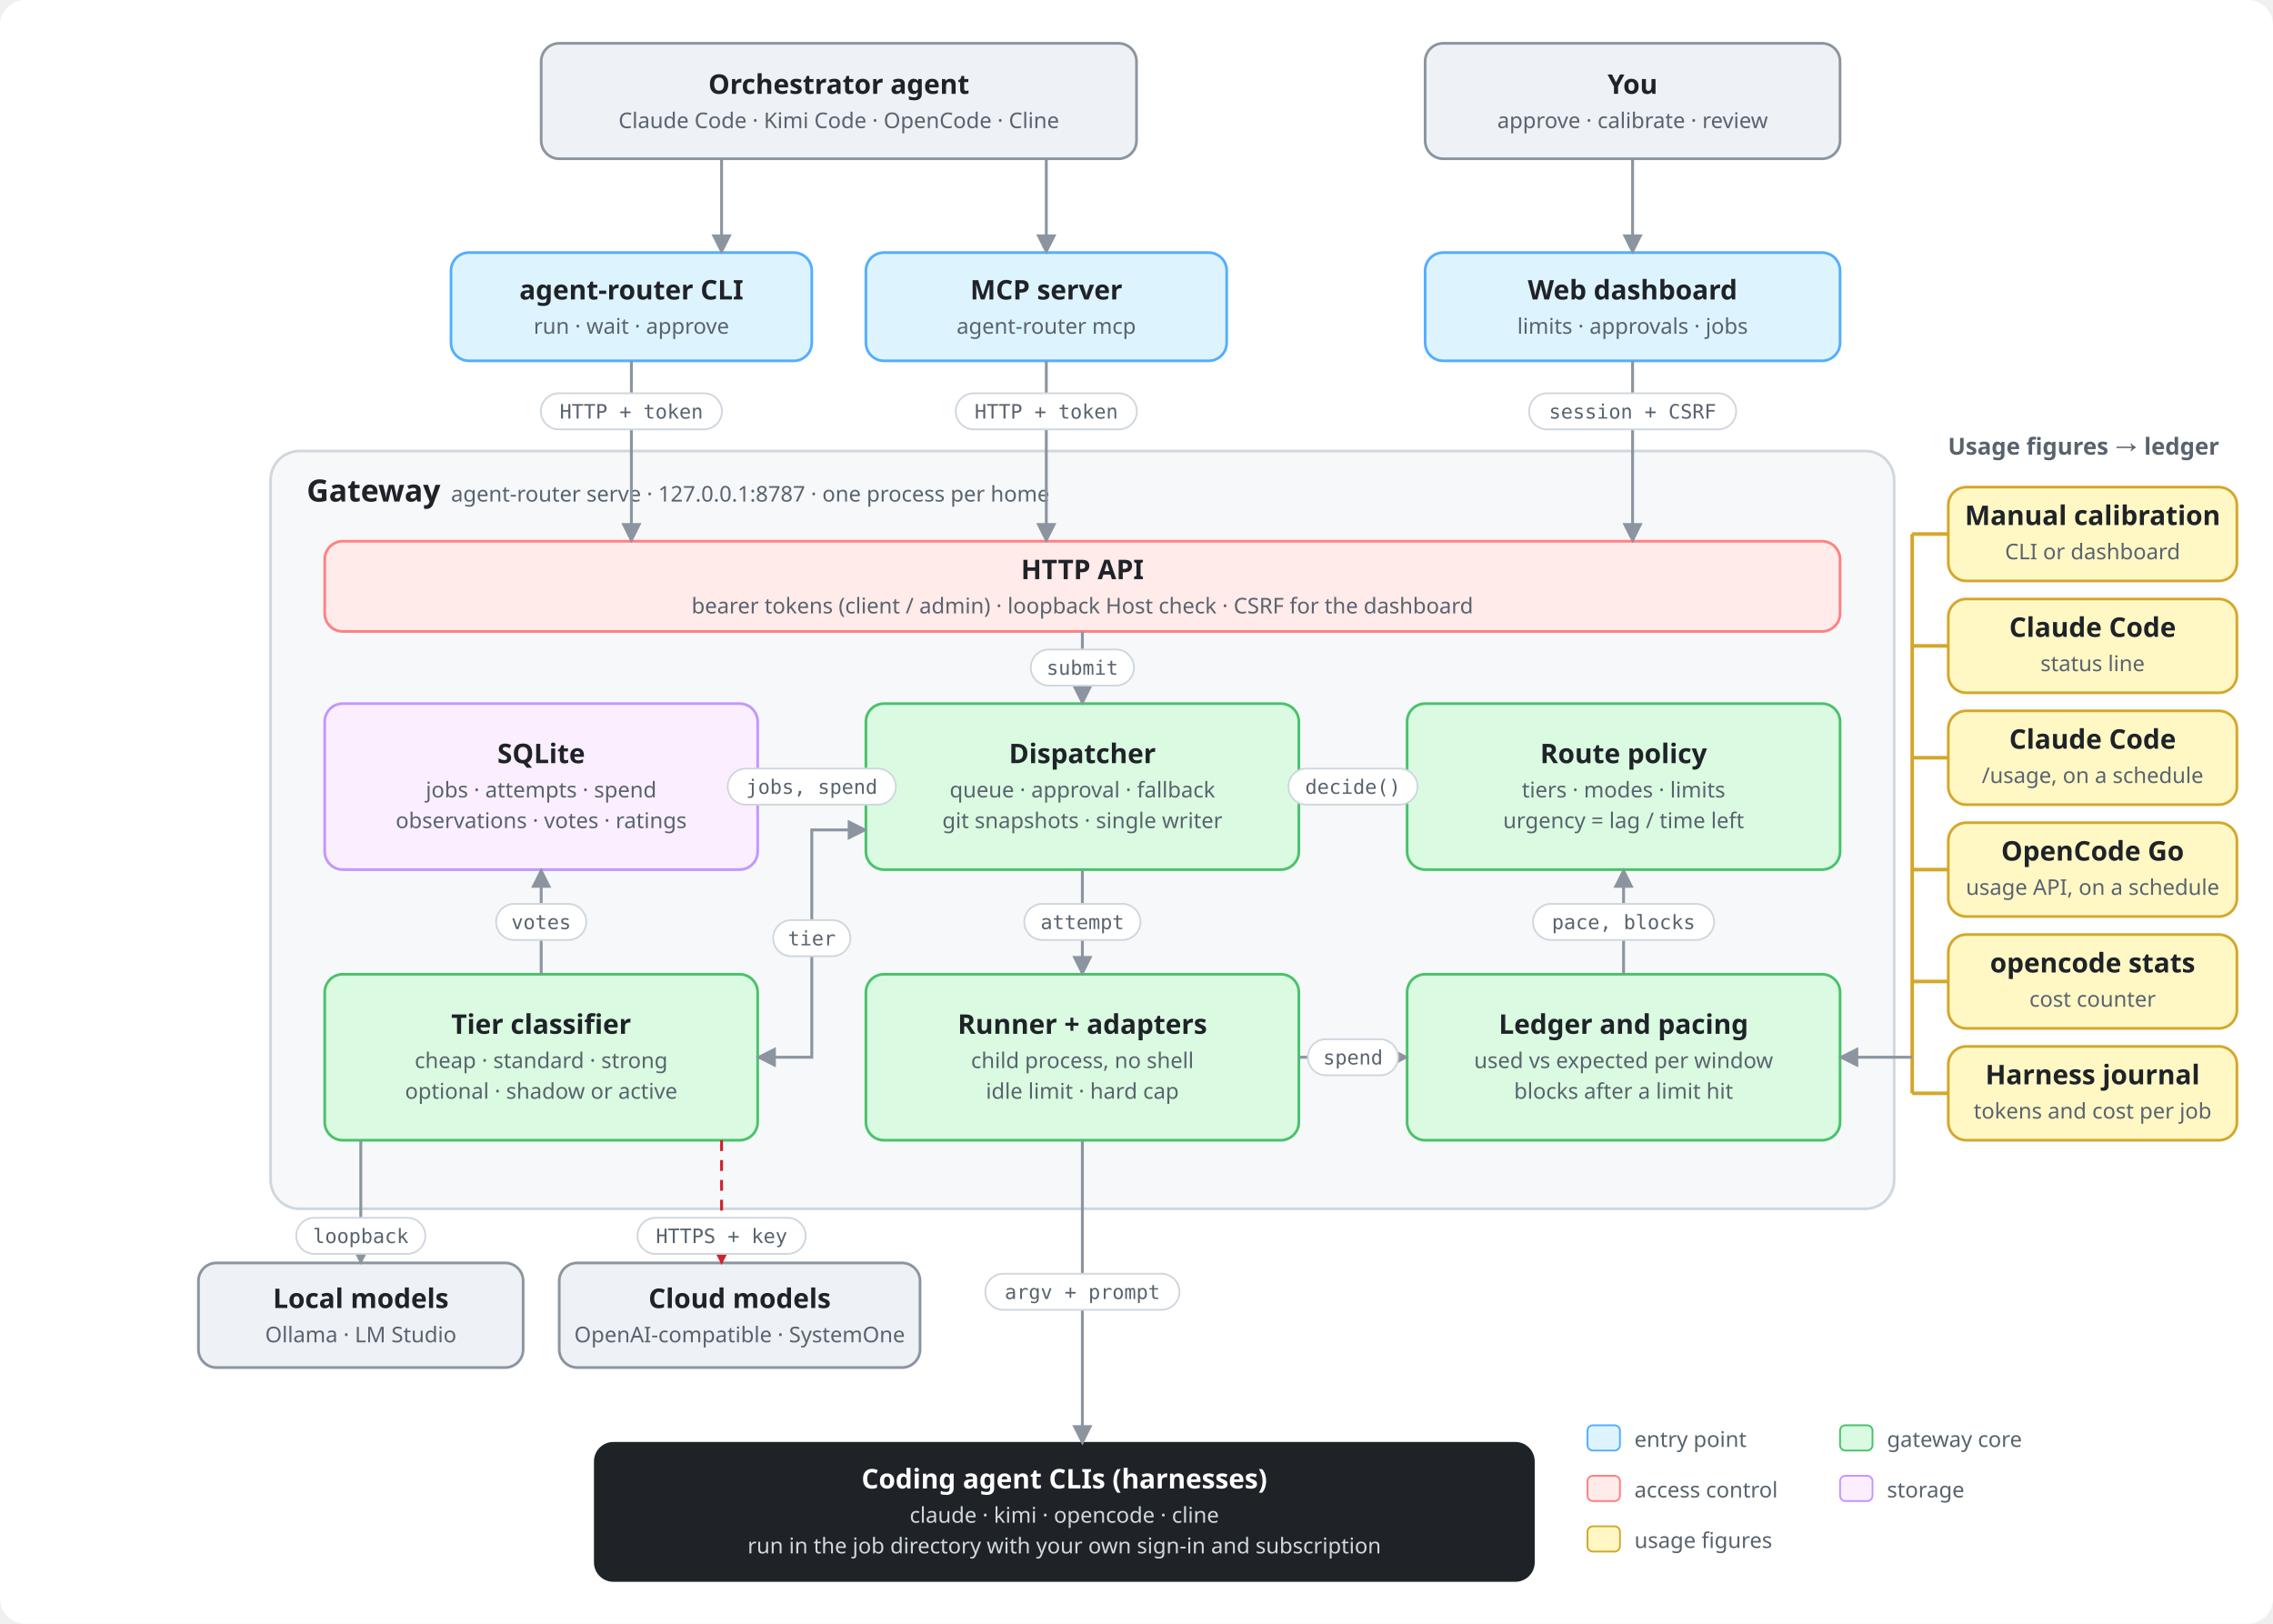
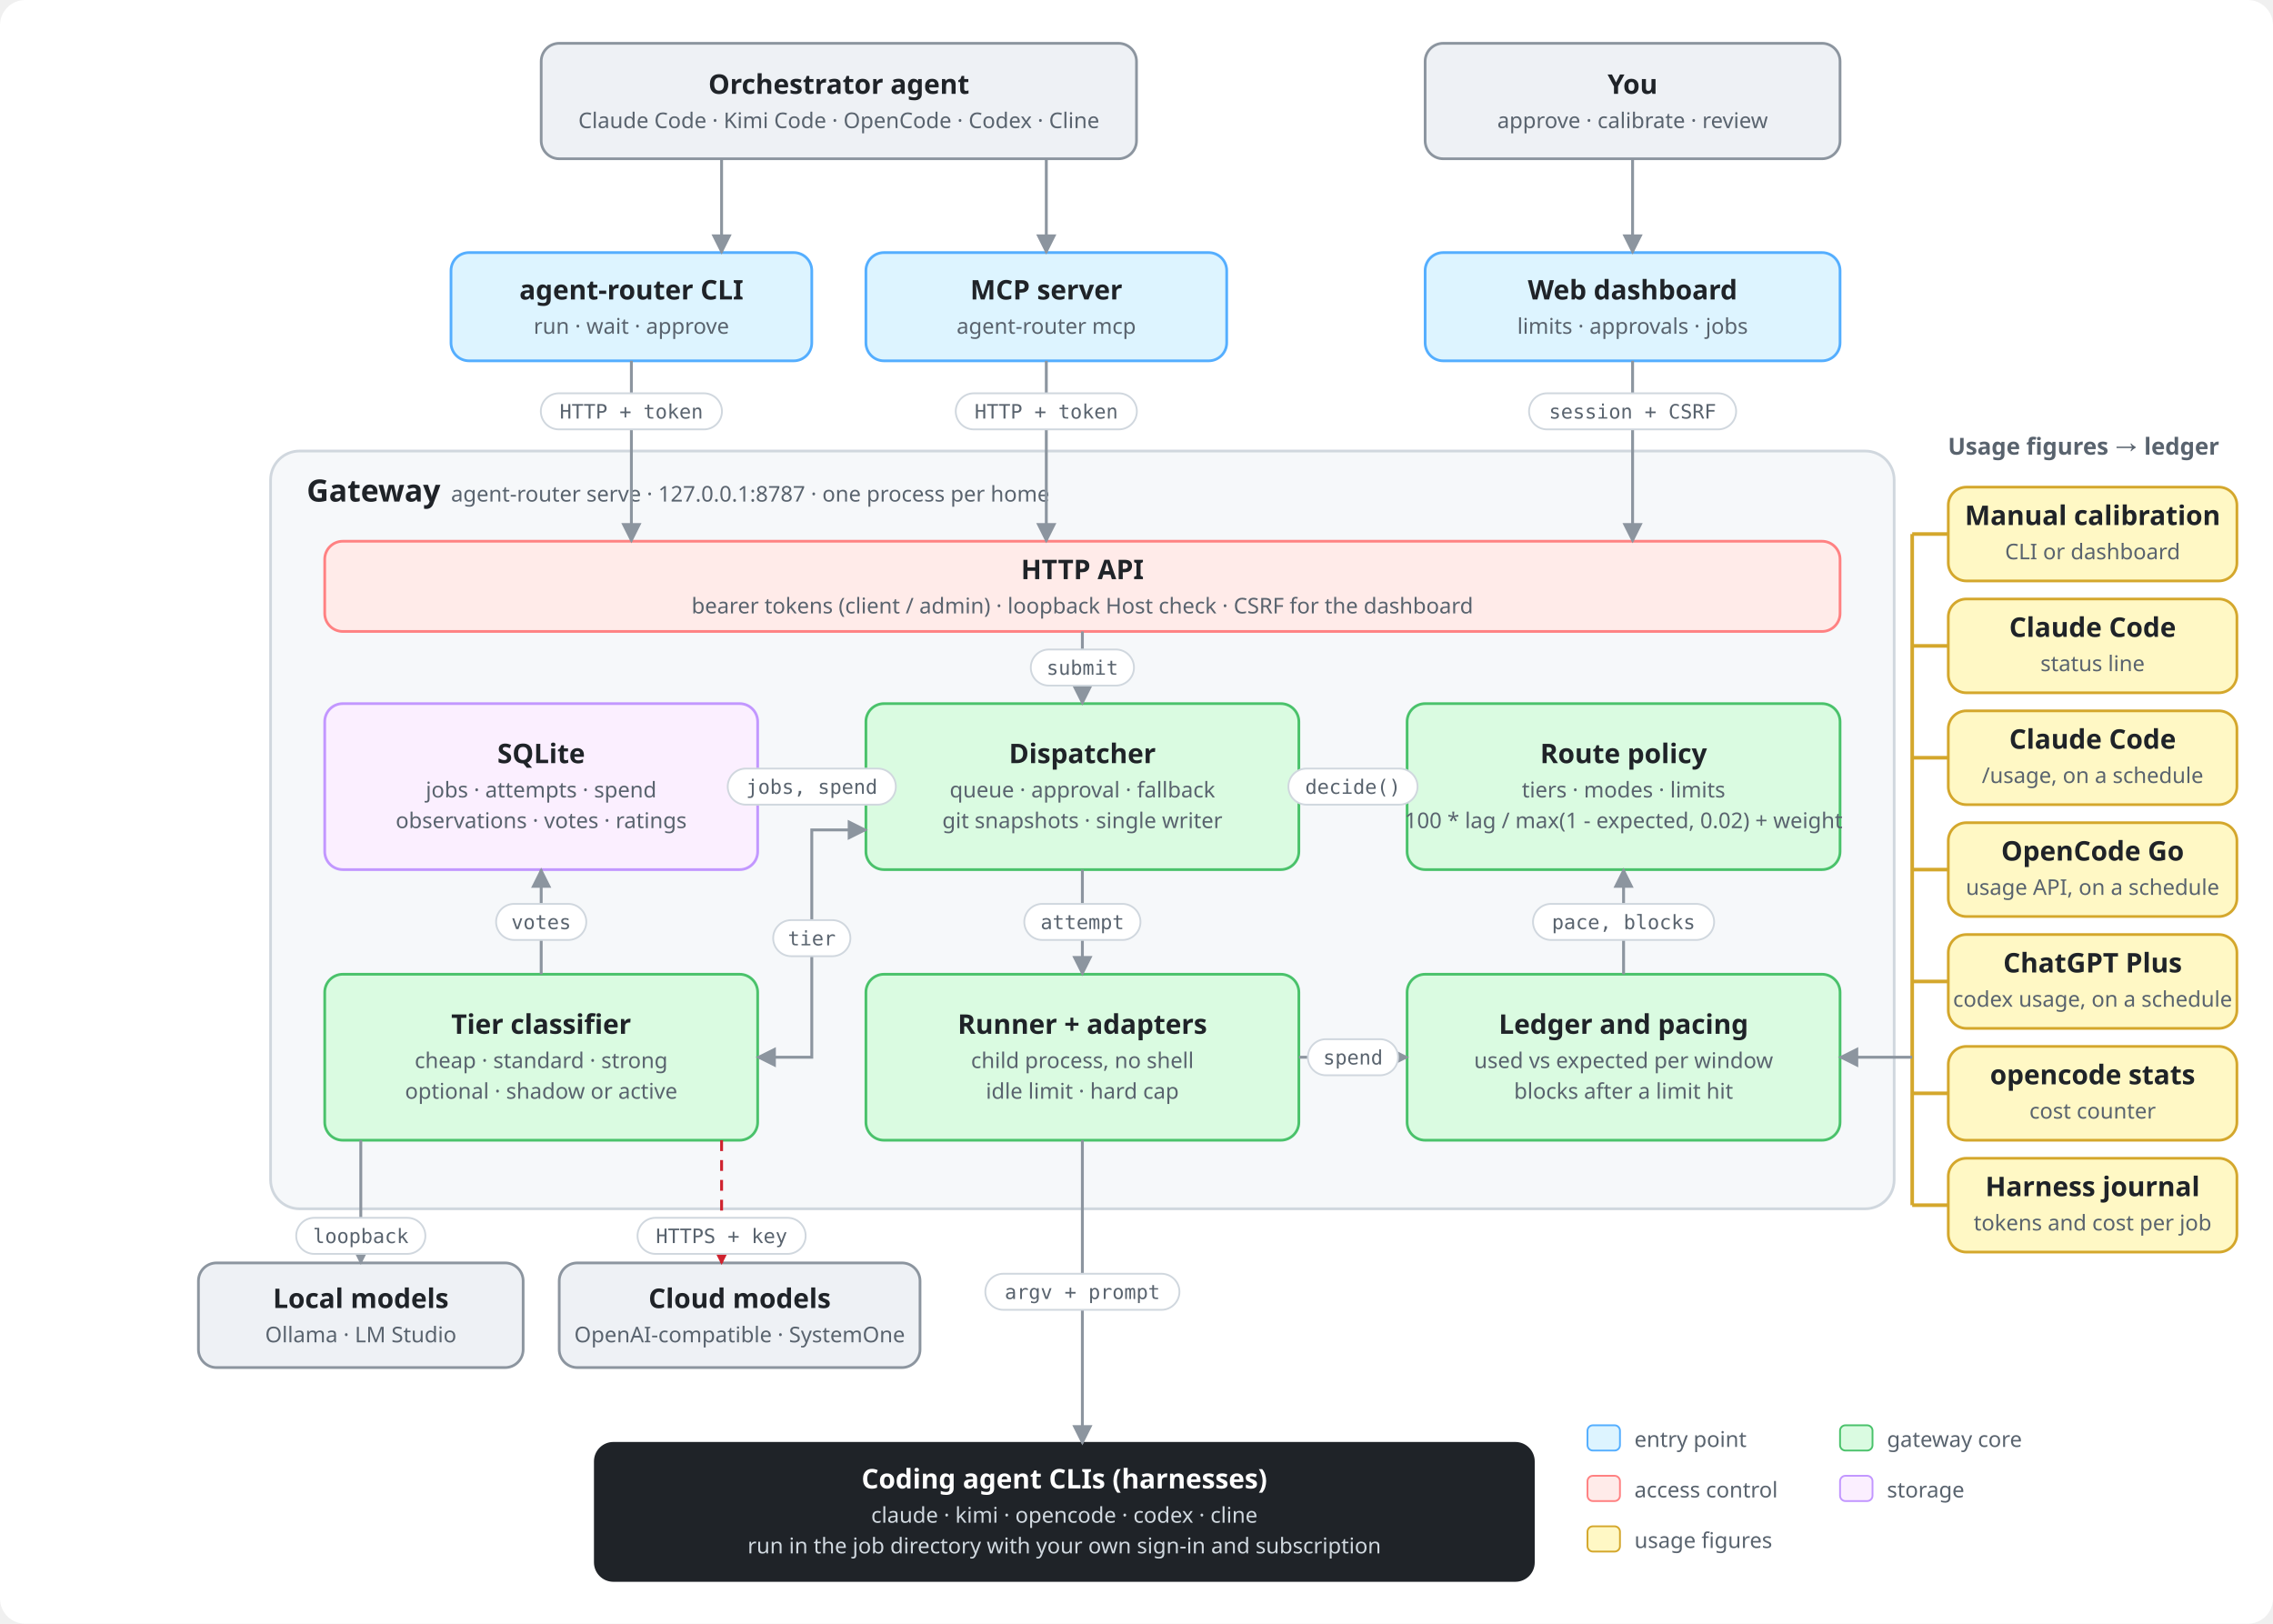
<svg xmlns="http://www.w3.org/2000/svg" viewBox="0 0 1260 900" width="1260" height="900" role="img" aria-labelledby="arch-title arch-desc">
  <defs>
    <marker id="arrow" viewBox="0 0 10 10" refX="9" refY="5" markerWidth="7" markerHeight="7" orient="auto-start-reverse">
      <path d="M0 0 L10 5 L0 10 z" fill="#8c959f" />
    </marker>
    <marker id="arrow-warn" viewBox="0 0 10 10" refX="9" refY="5" markerWidth="7" markerHeight="7" orient="auto-start-reverse">
      <path d="M0 0 L10 5 L0 10 z" fill="#cf222e" />
    </marker>
    <style>
text { font-family: -apple-system, BlinkMacSystemFont, "Segoe UI", "Noto Sans", Helvetica, Arial, sans-serif; }
.t { font-size: 15px; font-weight: 600; }
.s { font-size: 12px; }
.l { font-size: 11px; font-family: ui-monospace, SFMono-Regular, Consolas, monospace; }
.h { font-size: 17px; font-weight: 700; }
.h2 { font-size: 13px; font-weight: 600; }
</style>
  </defs>
  <rect width="1260" height="900" rx="14" fill="#ffffff" />
  <g>
    <rect x="300" y="24" width="330" height="64" rx="10" fill="#eef1f5" stroke="#8c959f" stroke-width="1.5" />
    <text x="465.0" y="52.0" text-anchor="middle" class="t" fill="#1f2328">Orchestrator agent</text>
-     <text x="465.0" y="71.0" text-anchor="middle" class="s" fill="#59636e">Claude Code · Kimi Code · OpenCode · Cline</text>
+     <text x="465.0" y="71.0" text-anchor="middle" class="s" fill="#59636e">Claude Code · Kimi Code · OpenCode · Codex · Cline</text>
  </g>
  <g>
    <rect x="790" y="24" width="230" height="64" rx="10" fill="#eef1f5" stroke="#8c959f" stroke-width="1.5" />
    <text x="905.0" y="52.0" text-anchor="middle" class="t" fill="#1f2328">You</text>
    <text x="905.0" y="71.0" text-anchor="middle" class="s" fill="#59636e">approve · calibrate · review</text>
  </g>
  <g>
    <rect x="250" y="140" width="200" height="60" rx="10" fill="#ddf4ff" stroke="#54aeff" stroke-width="1.5" />
    <text x="350.0" y="166.0" text-anchor="middle" class="t" fill="#1f2328">agent-router CLI</text>
    <text x="350.0" y="185.0" text-anchor="middle" class="s" fill="#59636e">run · wait · approve</text>
  </g>
  <g>
    <rect x="480" y="140" width="200" height="60" rx="10" fill="#ddf4ff" stroke="#54aeff" stroke-width="1.5" />
    <text x="580.0" y="166.0" text-anchor="middle" class="t" fill="#1f2328">MCP server</text>
    <text x="580.0" y="185.0" text-anchor="middle" class="s" fill="#59636e">agent-router mcp</text>
  </g>
  <g>
    <rect x="790" y="140" width="230" height="60" rx="10" fill="#ddf4ff" stroke="#54aeff" stroke-width="1.5" />
    <text x="905.0" y="166.0" text-anchor="middle" class="t" fill="#1f2328">Web dashboard</text>
    <text x="905.0" y="185.0" text-anchor="middle" class="s" fill="#59636e">limits · approvals · jobs</text>
  </g>
  <rect x="150" y="250" width="900" height="420" rx="16" fill="#f6f8fa" stroke="#d0d7de" stroke-width="1.5" />
  <text x="170" y="278" class="h" fill="#1f2328">Gateway</text>
  <text x="250" y="278" class="s" fill="#59636e">agent-router serve · 127.0.0.1:8787 · one process per home</text>
  <g>
    <rect x="180" y="300" width="840" height="50" rx="10" fill="#ffebe9" stroke="#ff8182" stroke-width="1.5" />
    <text x="600.0" y="321.0" text-anchor="middle" class="t" fill="#1f2328">HTTP API</text>
    <text x="600.0" y="340.0" text-anchor="middle" class="s" fill="#59636e">bearer tokens (client / admin) · loopback Host check · CSRF for the dashboard</text>
  </g>
  <g>
    <rect x="180" y="390" width="240" height="92" rx="10" fill="#fbefff" stroke="#c297ff" stroke-width="1.5" />
    <text x="300.0" y="423.0" text-anchor="middle" class="t" fill="#1f2328">SQLite</text>
    <text x="300.0" y="442.0" text-anchor="middle" class="s" fill="#59636e">jobs · attempts · spend</text>
    <text x="300.0" y="459.0" text-anchor="middle" class="s" fill="#59636e">observations · votes · ratings</text>
  </g>
  <g>
    <rect x="480" y="390" width="240" height="92" rx="10" fill="#dafbe1" stroke="#4ac26b" stroke-width="1.5" />
    <text x="600.0" y="423.0" text-anchor="middle" class="t" fill="#1f2328">Dispatcher</text>
    <text x="600.0" y="442.0" text-anchor="middle" class="s" fill="#59636e">queue · approval · fallback</text>
    <text x="600.0" y="459.0" text-anchor="middle" class="s" fill="#59636e">git snapshots · single writer</text>
  </g>
  <g>
    <rect x="780" y="390" width="240" height="92" rx="10" fill="#dafbe1" stroke="#4ac26b" stroke-width="1.5" />
    <text x="900.0" y="423.0" text-anchor="middle" class="t" fill="#1f2328">Route policy</text>
    <text x="900.0" y="442.0" text-anchor="middle" class="s" fill="#59636e">tiers · modes · limits</text>
-     <text x="900.0" y="459.0" text-anchor="middle" class="s" fill="#59636e">urgency = lag / time left</text>
+     <text x="900.0" y="459.0" text-anchor="middle" class="s" textLength="230" lengthAdjust="spacingAndGlyphs" fill="#59636e">100 * lag / max(1 - expected, 0.02) + weight</text>
  </g>
  <g>
    <rect x="180" y="540" width="240" height="92" rx="10" fill="#dafbe1" stroke="#4ac26b" stroke-width="1.5" />
    <text x="300.0" y="573.0" text-anchor="middle" class="t" fill="#1f2328">Tier classifier</text>
    <text x="300.0" y="592.0" text-anchor="middle" class="s" fill="#59636e">cheap · standard · strong</text>
    <text x="300.0" y="609.0" text-anchor="middle" class="s" fill="#59636e">optional · shadow or active</text>
  </g>
  <g>
    <rect x="480" y="540" width="240" height="92" rx="10" fill="#dafbe1" stroke="#4ac26b" stroke-width="1.5" />
    <text x="600.0" y="573.0" text-anchor="middle" class="t" fill="#1f2328">Runner + adapters</text>
    <text x="600.0" y="592.0" text-anchor="middle" class="s" fill="#59636e">child process, no shell</text>
    <text x="600.0" y="609.0" text-anchor="middle" class="s" fill="#59636e">idle limit · hard cap</text>
  </g>
  <g>
    <rect x="780" y="540" width="240" height="92" rx="10" fill="#dafbe1" stroke="#4ac26b" stroke-width="1.5" />
    <text x="900.0" y="573.0" text-anchor="middle" class="t" fill="#1f2328">Ledger and pacing</text>
    <text x="900.0" y="592.0" text-anchor="middle" class="s" fill="#59636e">used vs expected per window</text>
    <text x="900.0" y="609.0" text-anchor="middle" class="s" fill="#59636e">blocks after a limit hit</text>
  </g>
  <g>
    <rect x="110" y="700" width="180" height="58" rx="10" fill="#eef1f5" stroke="#8c959f" stroke-width="1.5" />
    <text x="200.0" y="725.0" text-anchor="middle" class="t" fill="#1f2328">Local models</text>
    <text x="200.0" y="744.0" text-anchor="middle" class="s" fill="#59636e">Ollama · LM Studio</text>
  </g>
  <g>
    <rect x="310" y="700" width="200" height="58" rx="10" fill="#eef1f5" stroke="#8c959f" stroke-width="1.5" />
    <text x="410.0" y="725.0" text-anchor="middle" class="t" fill="#1f2328">Cloud models</text>
    <text x="410.0" y="744.0" text-anchor="middle" class="s" fill="#59636e">OpenAI-compatible · SystemOne</text>
  </g>
  <text x="1155" y="252" text-anchor="middle" class="h2" fill="#59636e">Usage figures → ledger</text>
  <g>
    <rect x="1080" y="270" width="160" height="52" rx="10" fill="#fff8c5" stroke="#d4a72c" stroke-width="1.5" />
    <text x="1160.0" y="291.0" text-anchor="middle" class="t" fill="#1f2328">Manual calibration</text>
    <text x="1160.0" y="310.0" text-anchor="middle" class="s" fill="#59636e">CLI or dashboard</text>
  </g>
  <g>
    <rect x="1080" y="332" width="160" height="52" rx="10" fill="#fff8c5" stroke="#d4a72c" stroke-width="1.5" />
    <text x="1160.0" y="353.0" text-anchor="middle" class="t" fill="#1f2328">Claude Code</text>
    <text x="1160.0" y="372.0" text-anchor="middle" class="s" fill="#59636e">status line</text>
  </g>
  <g>
    <rect x="1080" y="394" width="160" height="52" rx="10" fill="#fff8c5" stroke="#d4a72c" stroke-width="1.5" />
    <text x="1160.0" y="415.0" text-anchor="middle" class="t" fill="#1f2328">Claude Code</text>
    <text x="1160.0" y="434.0" text-anchor="middle" class="s" fill="#59636e">/usage, on a schedule</text>
  </g>
  <g>
    <rect x="1080" y="456" width="160" height="52" rx="10" fill="#fff8c5" stroke="#d4a72c" stroke-width="1.5" />
    <text x="1160.0" y="477.0" text-anchor="middle" class="t" fill="#1f2328">OpenCode Go</text>
    <text x="1160.0" y="496.0" text-anchor="middle" class="s" fill="#59636e">usage API, on a schedule</text>
  </g>
  <g>
    <rect x="1080" y="518" width="160" height="52" rx="10" fill="#fff8c5" stroke="#d4a72c" stroke-width="1.5" />
-     <text x="1160.0" y="539.0" text-anchor="middle" class="t" fill="#1f2328">opencode stats</text>
-     <text x="1160.0" y="558.0" text-anchor="middle" class="s" fill="#59636e">cost counter</text>
+     <text x="1160.0" y="539.0" text-anchor="middle" class="t" fill="#1f2328">ChatGPT Plus</text>
+     <text x="1160.0" y="558.0" text-anchor="middle" class="s" fill="#59636e">codex usage, on a schedule</text>
  </g>
  <g>
    <rect x="1080" y="580" width="160" height="52" rx="10" fill="#fff8c5" stroke="#d4a72c" stroke-width="1.5" />
-     <text x="1160.0" y="601.0" text-anchor="middle" class="t" fill="#1f2328">Harness journal</text>
-     <text x="1160.0" y="620.0" text-anchor="middle" class="s" fill="#59636e">tokens and cost per job</text>
+     <text x="1160.0" y="601.0" text-anchor="middle" class="t" fill="#1f2328">opencode stats</text>
+     <text x="1160.0" y="620.0" text-anchor="middle" class="s" fill="#59636e">cost counter</text>
+   </g>
+   <g>
+     <rect x="1080" y="642" width="160" height="52" rx="10" fill="#fff8c5" stroke="#d4a72c" stroke-width="1.5" />
+     <text x="1160.0" y="663.0" text-anchor="middle" class="t" fill="#1f2328">Harness journal</text>
+     <text x="1160.0" y="682.0" text-anchor="middle" class="s" fill="#59636e">tokens and cost per job</text>
  </g>
  <g>
    <rect x="330" y="800" width="520" height="76" rx="10" fill="#1f2328" stroke="#1f2328" stroke-width="1.5" />
    <text x="590.0" y="825.0" text-anchor="middle" class="t" fill="#ffffff">Coding agent CLIs (harnesses)</text>
-     <text x="590.0" y="844.0" text-anchor="middle" class="s" fill="#d1d9e0">claude · kimi · opencode · cline</text>
+     <text x="590.0" y="844.0" text-anchor="middle" class="s" fill="#d1d9e0">claude · kimi · opencode · codex · cline</text>
    <text x="590.0" y="861.0" text-anchor="middle" class="s" fill="#d1d9e0">run in the job directory with your own sign-in and subscription</text>
  </g>
  <path d="M400.0 88.0 L400.0 140.0" fill="none" stroke="#8c959f" stroke-width="1.6" marker-end="url(#arrow)" />
  <path d="M580.0 88.0 L580.0 140.0" fill="none" stroke="#8c959f" stroke-width="1.6" marker-end="url(#arrow)" />
  <path d="M905.0 88.0 L905.0 140.0" fill="none" stroke="#8c959f" stroke-width="1.6" marker-end="url(#arrow)" />
  <path d="M350.0 200.0 L350.0 300.0" fill="none" stroke="#8c959f" stroke-width="1.6" marker-end="url(#arrow)" />
  <rect x="299.8" y="218" width="100.4" height="20" rx="10" fill="#ffffff" stroke="#d0d7de" />
  <text x="350" y="232" text-anchor="middle" class="l" fill="#59636e">HTTP + token</text>
  <path d="M580.0 200.0 L580.0 300.0" fill="none" stroke="#8c959f" stroke-width="1.6" marker-end="url(#arrow)" />
  <rect x="529.8" y="218" width="100.4" height="20" rx="10" fill="#ffffff" stroke="#d0d7de" />
  <text x="580" y="232" text-anchor="middle" class="l" fill="#59636e">HTTP + token</text>
  <path d="M905.0 200.0 L905.0 300.0" fill="none" stroke="#8c959f" stroke-width="1.6" marker-end="url(#arrow)" />
  <rect x="847.6" y="218" width="114.8" height="20" rx="10" fill="#ffffff" stroke="#d0d7de" />
  <text x="905" y="232" text-anchor="middle" class="l" fill="#59636e">session + CSRF</text>
  <path d="M600.0 350.0 L600.0 390.0" fill="none" stroke="#8c959f" stroke-width="1.6" marker-end="url(#arrow)" />
  <rect x="571.4" y="360.0" width="57.2" height="20" rx="10" fill="#ffffff" stroke="#d0d7de" />
  <text x="600.0" y="374.0" text-anchor="middle" class="l" fill="#59636e">submit</text>
  <path d="M480.0 436.0 L420.0 436.0" fill="none" stroke="#8c959f" stroke-width="1.6" marker-end="url(#arrow)" />
  <rect x="403.4" y="426.0" width="93.2" height="20" rx="10" fill="#ffffff" stroke="#d0d7de" />
  <text x="450.0" y="440.0" text-anchor="middle" class="l" fill="#59636e">jobs, spend</text>
  <path d="M720.0 436.0 L780.0 436.0" fill="none" stroke="#8c959f" stroke-width="1.6" marker-end="url(#arrow)" marker-start="url(#arrow)" />
  <rect x="714.2" y="426.0" width="71.6" height="20" rx="10" fill="#ffffff" stroke="#d0d7de" />
  <text x="750.0" y="440.0" text-anchor="middle" class="l" fill="#59636e">decide()</text>
  <path d="M480.0 460.0 L450.0 460.0 L450.0 586.0 L420.0 586.0" fill="none" stroke="#8c959f" stroke-width="1.6" marker-end="url(#arrow)" marker-start="url(#arrow)" />
  <rect x="428.6" y="510" width="42.8" height="20" rx="10" fill="#ffffff" stroke="#d0d7de" />
  <text x="450" y="524" text-anchor="middle" class="l" fill="#59636e">tier</text>
  <path d="M300.0 540.0 L300.0 482.0" fill="none" stroke="#8c959f" stroke-width="1.6" marker-end="url(#arrow)" />
  <rect x="275.0" y="501" width="50.0" height="20" rx="10" fill="#ffffff" stroke="#d0d7de" />
  <text x="300" y="515" text-anchor="middle" class="l" fill="#59636e">votes</text>
  <path d="M900.0 540.0 L900.0 482.0" fill="none" stroke="#8c959f" stroke-width="1.6" marker-end="url(#arrow)" />
  <rect x="849.8" y="501.0" width="100.4" height="20" rx="10" fill="#ffffff" stroke="#d0d7de" />
  <text x="900.0" y="515.0" text-anchor="middle" class="l" fill="#59636e">pace, blocks</text>
  <path d="M600.0 482.0 L600.0 540.0" fill="none" stroke="#8c959f" stroke-width="1.6" marker-end="url(#arrow)" />
  <rect x="567.8" y="501.0" width="64.4" height="20" rx="10" fill="#ffffff" stroke="#d0d7de" />
  <text x="600.0" y="515.0" text-anchor="middle" class="l" fill="#59636e">attempt</text>
  <path d="M720.0 586.0 L780.0 586.0" fill="none" stroke="#8c959f" stroke-width="1.6" marker-end="url(#arrow)" />
  <rect x="725.0" y="576.0" width="50.0" height="20" rx="10" fill="#ffffff" stroke="#d0d7de" />
  <text x="750.0" y="590.0" text-anchor="middle" class="l" fill="#59636e">spend</text>
  <path d="M200.0 632.0 L200.0 700.0" fill="none" stroke="#8c959f" stroke-width="1.6" marker-end="url(#arrow)" />
  <rect x="164.2" y="675" width="71.6" height="20" rx="10" fill="#ffffff" stroke="#d0d7de" />
  <text x="200" y="689" text-anchor="middle" class="l" fill="#59636e">loopback</text>
  <path d="M400.0 632.0 L400.0 700.0" fill="none" stroke="#cf222e" stroke-width="1.6" stroke-dasharray="6 5" marker-end="url(#arrow-warn)" />
  <rect x="353.4" y="675" width="93.2" height="20" rx="10" fill="#ffffff" stroke="#d0d7de" />
  <text x="400" y="689" text-anchor="middle" class="l" fill="#59636e">HTTPS + key</text>
  <path d="M600.0 632.0 L600.0 800.0" fill="none" stroke="#8c959f" stroke-width="1.6" marker-end="url(#arrow)" />
  <rect x="546.2" y="706" width="107.6" height="20" rx="10" fill="#ffffff" stroke="#d0d7de" />
  <text x="600" y="720" text-anchor="middle" class="l" fill="#59636e">argv + prompt</text>
-   <path d="M1060 296 L1060 606" stroke="#d4a72c" stroke-width="2" fill="none" />
+   <path d="M1060 296 L1060 668" stroke="#d4a72c" stroke-width="2" fill="none" />
  <path d="M1080 296 L1060 296" stroke="#d4a72c" stroke-width="2" />
  <path d="M1080 358 L1060 358" stroke="#d4a72c" stroke-width="2" />
  <path d="M1080 420 L1060 420" stroke="#d4a72c" stroke-width="2" />
  <path d="M1080 482 L1060 482" stroke="#d4a72c" stroke-width="2" />
  <path d="M1080 544 L1060 544" stroke="#d4a72c" stroke-width="2" />
  <path d="M1080 606 L1060 606" stroke="#d4a72c" stroke-width="2" />
+   <path d="M1080 668 L1060 668" stroke="#d4a72c" stroke-width="2" />
  <path d="M1060.0 586.0 L1020.0 586.0" fill="none" stroke="#8c959f" stroke-width="1.6" marker-end="url(#arrow)" />
  <rect x="880" y="790" width="18" height="14" rx="3" fill="#ddf4ff" stroke="#54aeff" />
  <text x="906" y="802" class="s" fill="#59636e">entry point</text>
  <rect x="1020" y="790" width="18" height="14" rx="3" fill="#dafbe1" stroke="#4ac26b" />
  <text x="1046" y="802" class="s" fill="#59636e">gateway core</text>
  <rect x="880" y="818" width="18" height="14" rx="3" fill="#ffebe9" stroke="#ff8182" />
  <text x="906" y="830" class="s" fill="#59636e">access control</text>
  <rect x="1020" y="818" width="18" height="14" rx="3" fill="#fbefff" stroke="#c297ff" />
  <text x="1046" y="830" class="s" fill="#59636e">storage</text>
  <rect x="880" y="846" width="18" height="14" rx="3" fill="#fff8c5" stroke="#d4a72c" />
  <text x="906" y="858" class="s" fill="#59636e">usage figures</text>
</svg>
